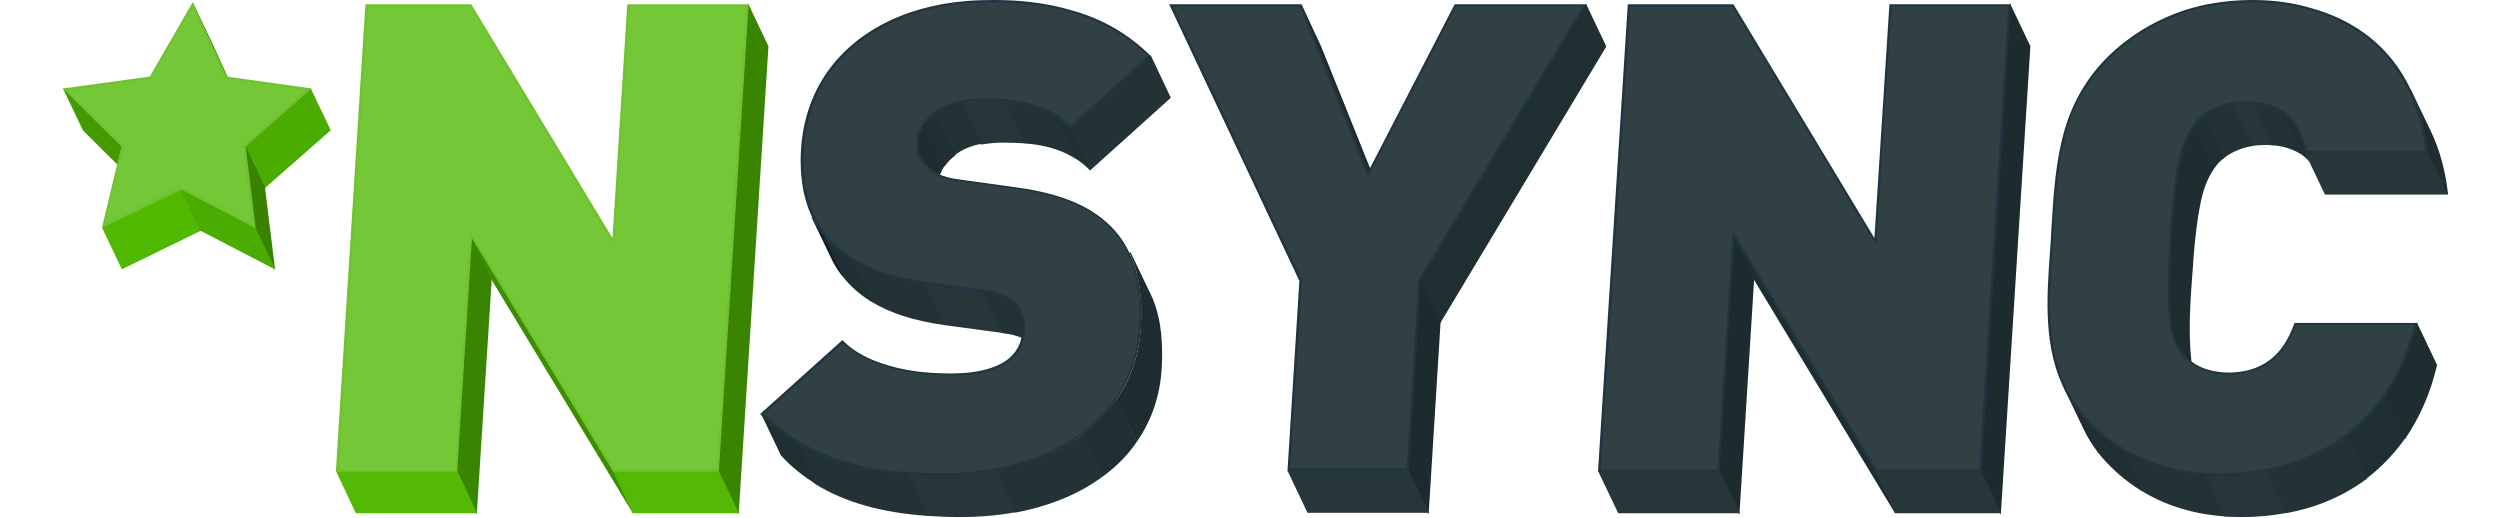
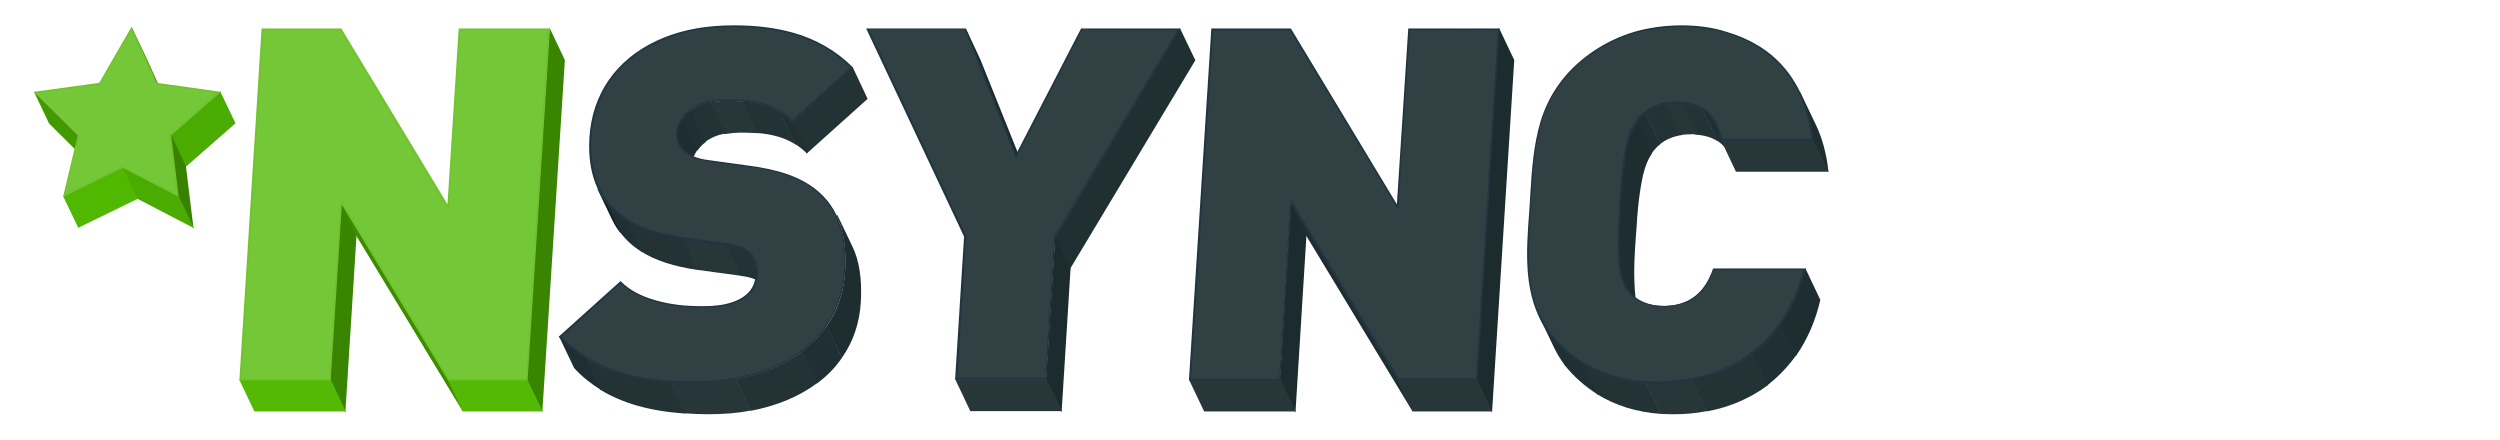
- <svg xmlns="http://www.w3.org/2000/svg" version="1.1" id="Layer_1" x="0px" y="0px" viewBox="-2.2 800.4 1048.2 216.9" enable-background="new -2.2 800.4 1048.2 216.9" xml:space="preserve">
-   <polygon fill="#398400" points="189.2,998.1 195.4,898.8 204,917.1 197.7,1016.2 " />
-   <polygon fill="#53B905" points="147,1015.6 138.6,997.8 189.5,997.8 197.9,1015.6 " />
-   <polygon fill="#3D8D00" points="203.6,917.2 195.4,899.8 195.7,899.6 255.2,997.9 263.4,1015.3 263.1,1015.5 " />
-   <polygon fill="#3D8D00" points="195.5,899.7 203.8,917.1 263.3,1015.4 255,998 " />
-   <polygon fill="#398400" points="298.8,998.1 311.4,801.7 320,819.8 307.5,1016.2 " />
-   <polygon fill="#53B905" points="263.1,1015.6 254.7,997.8 299.1,997.8 307.7,1015.6 " />
-   <polygon fill="#223235" points="446.4,854.2 480.3,823.6 488.7,841.4 454.8,871.9 " />
-   <path fill="#223235" d="M393.8,936.7c-12.9-1.8-23.2-5.1-31.3-10.2l0,0l-8.6-18l0.6,0.4c7.1,4.5,15.9,7.6,27,9.5h0.2  c1.3,0.2,2.6,0.4,4,0.6h0.1l8.5,17.7H393.8z" />
-   <path fill="#202F33" d="M362.5,926.5c-4.6-2.9-8.5-6.4-11.7-10.6l-8.2-17.2l0.3-0.2c2.9,3.8,6.6,7.1,11,10l0.3,0.2  c0.1,0.1,0.2,0.1,0.3,0.2l0,0l8.6,18L362.5,926.5z" />
-   <path fill="#151F22" d="M350.8,916c-1.7-2.2-3.3-4.7-4.4-7.1l-8.3-17.3l0.4-0.2c1.1,2.4,2.5,4.8,4.2,6.9l0.2,0.3l8.2,17.2L350.8,916  z" />
-   <polygon fill="#263639" points="393.7,936.7 385.3,919 410.2,922.3 418.7,940.1 " />
-   <path fill="#1E2D30" d="M465.8,968.1L465.8,968.1c5.7-8.1,9.2-17.7,10.1-28.1c1-11.1,0.1-20.9-2.7-29.1c-0.6-1.6-1.2-3.2-1.8-4.6  l0.4-0.2l8.3,17.3c4,8.2,5.5,18.3,4.8,31.1c-0.6,11.5-4.2,22.1-10.3,30.9l-0.2,0.3L465.8,968.1z" />
-   <path fill="#202F33" d="M452,982.2l0.1-0.1c4.7-3.6,8.7-7.5,12.1-12c0-0.1,0.1-0.1,0.2-0.2c0.2-0.2,0.3-0.4,0.5-0.7  c0.3-0.4,0.5-0.7,0.9-1.1l0.2-0.2l8.5,17.7l-0.1,0.1c-3.6,5.3-8.2,10-13.7,14.1l-0.2,0.1L452,982.2z" />
-   <path fill="#223235" d="M415.1,997.5h0.3c13.3-2.5,24.9-7.2,34.6-13.8c0.7-0.5,1.5-1,2.2-1.6l0.2-0.1l8.4,17.7l-0.1,0.1  c-10.1,7.6-22.5,12.7-37,15.5h-0.2L415.1,997.5z" />
-   <path fill="#263639" d="M399.8,1017.2c-4.2,0-8.4-0.2-13-0.5h-0.1l-8.5-17.7h0.3c4.7,0.3,9.1,0.5,13.1,0.5c7.7,0,14.6-0.5,21.3-1.6  c0.8-0.1,1.5-0.3,2.3-0.4h0.2l8.4,17.7h-0.3C416.4,1016.5,408.6,1017.2,399.8,1017.2z" />
-   <path fill="#223235" d="M386.8,1016.7c-19.3-1.3-34.8-5.7-47.1-13.3l0,0l-8.6-18l0.6,0.4c12.2,7.6,27.4,12,46.3,13.2l0.7,0.1  l8.5,17.7L386.8,1016.7z" />
-   <path fill="#1F2E32" d="M339.7,1003.3c-5.3-3.4-10.3-7.3-14.5-12l-8.3-17.4l0.3-0.2c4.3,4.5,9,8.3,13.9,11.6l0.6,0.4l8.6,18  L339.7,1003.3z" />
-   <path fill="#202F33" d="M454.7,871.7c-1.9-1.9-4.1-3.7-6.4-5.1l0,0l-8.6-18l0.6,0.4c1.7,1.1,3.5,2.3,5.1,3.9  c0.5,0.4,0.9,0.9,1.4,1.3l8.3,17.4L454.7,871.7z" />
-   <path fill="#223235" d="M448.3,866.7c-5.7-3.6-12.7-5.6-21.2-6.2H427l-8.5-17.7h0.3c8.3,0.6,15.4,2.6,21.1,6.1l0.3,0.2l8.6,18  L448.3,866.7z" />
-   <path fill="#263639" d="M400.7,843.3h0.3c2.8-0.5,6.1-0.8,9.9-0.8c2.9,0,5.9,0.2,8.1,0.3h0.1l0.1,0.1l8.4,17.6h-0.3  c-2.2-0.1-5.2-0.3-8.2-0.3c-3.8,0-6.9,0.3-9.8,0.8h-0.2L400.7,843.3z" />
-   <path fill="#223235" d="M389.7,847.9L389.7,847.9c3.2-2.3,6.9-4,11.2-4.8h0.2l0.1,0.1l8.4,17.5h-0.3c-4.4,0.8-8,2.4-11,4.6l-0.2,0.1  L389.7,847.9z" />
-   <path fill="#202F33" d="M385.4,852.4L385.4,852.4c1.2-1.7,2.6-3.3,4.4-4.5l0.2-0.1l0.2,0.2l8.3,17.4l-0.1,0.1  c-1.6,1.2-3.2,2.7-4.3,4.4l-0.2,0.3L385.4,852.4z" />
-   <path fill="#1E2D30" d="M391.8,873.8c-2.8-1.2-7.9-4.2-9.2-10c-0.8-3.7,0.3-7.9,2.8-11.6l0.2-0.3l8.5,17.7l-0.1,0.1  c-0.6,0.9-1.2,1.9-1.6,2.9c-0.1,0.3-0.3,0.6-0.4,0.9l-0.1,0.2L391.8,873.8z" />
-   <path fill="#202F33" d="M420.5,925.4l0.6,0.4c0.9,0.5,1.6,1.1,2.3,1.8c0.2,0.2,0.4,0.5,0.6,0.7l0.1,0.1l2.2,4.7  c0.1,0.4,0.2,0.7,0.2,1c0.2,1.1,0.3,2.3,0.3,3.7l-0.4,0.1L420.5,925.4z" />
-   <path fill="#223235" d="M426.1,942c-2.2-0.9-4.7-1.5-7.8-1.9h-0.1l-8.5-17.7l0.4,0.1c3.3,0.4,7.5,1.2,11.1,3.5l0,0l5.7,11.8  c0,1.6-0.1,2.9-0.4,4.3v0.2L426.1,942z" />
+ <svg xmlns="http://www.w3.org/2000/svg" version="1.1" id="Layer_1" x="0px" y="0px" viewBox="5.1 1064.7 1360.9 239.3" enable-background="new 5.1 1064.7 1360.9 239.3" xml:space="preserve">
+   <polygon fill="#398400" points="184.8,1271.6 190.8,1174.6 199.2,1192.5 193.1,1289.3 " />
+   <polygon fill="#53B905" points="143.6,1288.7 135.3,1271.3 185.1,1271.3 193.3,1288.7 " />
+   <polygon fill="#3D8D00" points="198.8,1192.6 190.8,1175.6 191.1,1175.4 249.3,1271.4 257.3,1288.4 257,1288.6 " />
+   <polygon fill="#3D8D00" points="190.9,1175.5 199,1192.5 257.2,1288.5 249.1,1271.5 " />
+   <polygon fill="#398400" points="291.9,1271.6 304.2,1079.7 312.6,1097.4 300.3,1289.3 " />
+   <polygon fill="#53B905" points="257,1288.7 248.8,1271.3 292.1,1271.3 300.5,1288.7 " />
+   <polygon fill="#223235" points="436,1131 469.2,1101.1 477.4,1118.5 444.2,1148.3 " />
+   <path fill="#223235" d="M384.7,1211.6c-12.6-1.8-22.7-5-30.6-10l0,0l-8.4-17.6l0.6,0.4c6.9,4.4,15.5,7.4,26.4,9.3h0.2  c1.3,0.2,2.5,0.4,3.9,0.6h0.1l8.3,17.3H384.7z" />
+   <path fill="#202F33" d="M354.1,1201.6c-4.5-2.8-8.3-6.3-11.4-10.4l-8-16.8l0.3-0.2c2.8,3.7,6.4,6.9,10.7,9.8l0.3,0.2  c0.1,0.1,0.2,0.1,0.3,0.2l0,0l8.4,17.6L354.1,1201.6z" />
+   <path fill="#151F22" d="M342.7,1191.4c-1.7-2.1-3.2-4.6-4.3-6.9l-8.1-16.9l0.4-0.2c1.1,2.3,2.4,4.7,4.1,6.7l0.2,0.3l8,16.8  L342.7,1191.4z" />
+   <polygon fill="#263639" points="384.6,1211.6 376.4,1194.3 400.7,1197.5 409,1214.9 " />
+   <path fill="#1E2D30" d="M455,1242.3L455,1242.3c5.6-7.9,9-17.3,9.9-27.5c1-10.8,0.1-20.4-2.6-28.4c-0.6-1.6-1.2-3.1-1.8-4.5l0.4-0.2  l8.1,16.9c3.9,8,5.4,17.9,4.7,30.4c-0.6,11.2-4.1,21.6-10.1,30.2l-0.2,0.3L455,1242.3z" />
+   <path fill="#202F33" d="M441.5,1256.1L441.5,1256.1c4.7-3.6,8.6-7.4,11.9-11.8c0-0.1,0.1-0.1,0.2-0.2c0.2-0.2,0.3-0.4,0.5-0.7  c0.3-0.4,0.5-0.7,0.9-1.1l0.2-0.2l8.3,17.3l-0.1,0.1c-3.5,5.2-8,9.8-13.4,13.8l-0.2,0.1L441.5,1256.1z" />
+   <path fill="#223235" d="M405.5,1271h0.3c13-2.4,24.3-7,33.8-13.5c0.7-0.5,1.5-1,2.1-1.6l0.2-0.1l8.2,17.3l-0.1,0.1  c-9.9,7.4-22,12.4-36.1,15.1h-0.2L405.5,1271z" />
+   <path fill="#263639" d="M390.5,1290.2c-4.1,0-8.2-0.2-12.7-0.5h-0.1l-8.3-17.3h0.3c4.6,0.3,8.9,0.5,12.8,0.5  c7.5,0,14.3-0.5,20.8-1.6c0.8-0.1,1.5-0.3,2.2-0.4h0.2l8.2,17.3h-0.3C406.7,1289.6,399.1,1290.2,390.5,1290.2z" />
+   <path fill="#223235" d="M377.8,1289.8c-18.9-1.3-34-5.6-46-13l0,0l-8.4-17.6l0.6,0.4c11.9,7.4,26.8,11.7,45.2,12.9l0.7,0.1l8.3,17.3  L377.8,1289.8z" />
+   <path fill="#1F2E32" d="M331.8,1276.7c-5.2-3.3-10.1-7.1-14.2-11.7l-8.1-17l0.3-0.2c4.2,4.4,8.8,8.1,13.6,11.3l0.6,0.4l8.4,17.6  L331.8,1276.7z" />
+   <path fill="#202F33" d="M444.2,1148.1c-1.9-1.9-4-3.6-6.3-5l0,0l-8.4-17.6l0.6,0.4c1.7,1.1,3.4,2.2,5,3.8c0.5,0.4,0.9,0.9,1.4,1.3  l8.1,17L444.2,1148.1z" />
+   <path fill="#223235" d="M437.9,1143.2c-5.6-3.5-12.4-5.5-20.7-6.1h-0.1l-8.3-17.3h0.3c8.1,0.6,15,2.5,20.6,6l0.3,0.2l8.4,17.6  L437.9,1143.2z" />
+   <path fill="#263639" d="M391.4,1120.4h0.3c2.7-0.5,6-0.8,9.7-0.8c2.8,0,5.8,0.2,7.9,0.3h0.1l0.1,0.1l8.2,17.2h-0.3  c-2.1-0.1-5.1-0.3-8-0.3c-3.7,0-6.7,0.3-9.6,0.8h-0.2L391.4,1120.4z" />
+   <path fill="#223235" d="M380.7,1124.9L380.7,1124.9c3.1-2.2,6.7-3.9,10.9-4.7h0.2l0.1,0.1l8.2,17.1h-0.3c-4.3,0.8-7.8,2.3-10.7,4.5  l-0.2,0.1L380.7,1124.9z" />
+   <path fill="#202F33" d="M376.5,1129.3L376.5,1129.3c1.2-1.7,2.5-3.2,4.3-4.4l0.2-0.1l0.2,0.2l8.1,17l-0.1,0.1  c-1.6,1.2-3.1,2.6-4.2,4.3l-0.2,0.3L376.5,1129.3z" />
+   <path fill="#1E2D30" d="M382.7,1150.2c-2.7-1.2-7.7-4.1-9-9.8c-0.8-3.6,0.3-7.7,2.7-11.3l0.2-0.3l8.3,17.3l-0.1,0.1  c-0.6,0.9-1.2,1.9-1.6,2.8c-0.1,0.3-0.3,0.6-0.4,0.9L382.7,1150.2L382.7,1150.2z" />
+   <path fill="#202F33" d="M410.7,1200.6l0.6,0.4c0.9,0.5,1.6,1.1,2.2,1.8c0.2,0.2,0.4,0.5,0.6,0.7l0.1,0.1l2.1,4.6  c0.1,0.4,0.2,0.7,0.2,1c0.2,1.1,0.3,2.2,0.3,3.6l-0.4,0.1L410.7,1200.6z" />
+   <path fill="#223235" d="M416.2,1216.8c-2.1-0.9-4.6-1.5-7.6-1.9h-0.1l-8.3-17.3l0.4,0.1c3.2,0.4,7.3,1.2,10.8,3.4l0,0l5.6,11.5  c0,1.6-0.1,2.8-0.4,4.2v0.2L416.2,1216.8z" />
  <g>
-     <path fill="#314043" d="M392,999.3c-2.4,0-5.1-0.1-7.8-0.2h-0.8c-9.5-0.4-17.4-1.3-24.4-2.9c-16.5-3.6-30.8-11.3-41.4-22.3   l33.7-30.3c4.5,4.5,10.8,7.8,19.1,10.3c6.7,1.9,14.2,3.1,22.2,3.3c0.7,0,1.3,0,1.9,0s1.3,0,1.9,0c7,0,12.4-0.7,17.2-2.3   c5.3-1.7,9.3-4.7,11.4-8.5c2.8-5.1,3.2-13.7-1.4-18.8c-3.5-3.6-9-4.7-13.4-5.3l-24.4-3.4c-14.1-1.9-24.9-5.7-33.1-11.5   c-6.4-4.6-11.4-10.6-14.4-17.4c-2.7-6.4-4.2-13.9-4.2-22.4c0-12.2,3.1-23.7,8.7-33.3c11.4-18.9,33.5-30.9,60.7-33.1   c3.4-0.3,7-0.4,11.2-0.4c11.7,0,22.7,1.4,32.4,4.3c12.4,3.5,23.8,10,32.8,18.8l-33.3,29.8l-0.2-0.2c-10.2-10-24.1-11.3-35-11.3   c-1.4,0-2.8,0-4.4,0.1c-5.6,0.2-13.4,1.5-18.9,6.8c-4.3,4.1-7.5,11.2-4.6,17.3c2.9,6.5,10.6,8.7,16.5,9.5l24.4,3.4   c0.6,0.1,3.4,0.5,4.1,0.6c16.2,2.7,27.5,7.8,35.4,16c12.3,12.5,13.2,31.1,11.8,44.6c-1.6,16-9.6,30.3-22.4,40.4   c-11.7,9.2-27.2,15.3-44.9,17.4C403.5,999,398.1,999.3,392,999.3z" />
-     <path fill="#203542" d="M414.7,801.4c11.7,0,22.6,1.4,32.3,4.2c12.2,3.4,23.3,9.8,32.1,18.3L446.6,853   c-10.4-10-24.2-11.3-35.2-11.3c-1.4,0-2.8,0-4.4,0.1c-5.7,0.2-13.6,1.6-19.3,6.9c-4.4,4.2-7.7,11.5-4.7,17.9   c3.1,6.7,10.9,9.1,16.9,9.8l24.4,3.4c0.6,0.1,1.3,0.2,2,0.3c0.7,0.1,1.3,0.2,2,0.3c16.1,2.7,27.3,7.7,35.1,15.9   c6.7,6.8,14.2,20,11.7,44.1c-1.6,15.9-9.5,30.1-22.2,40.1c-11.6,9.2-27.1,15.2-44.6,17.3c-4.9,0.7-10.3,1-16.4,1   c-2.4,0-5.1-0.1-7.8-0.2h-0.8c-9.5-0.4-17.4-1.3-24.3-2.9c-16.2-3.6-30.3-11.1-40.8-21.8l33-29.6c4.6,4.4,10.8,7.7,19,10.1   c6.7,1.9,14.2,3.1,22.4,3.3c0.6,0,1.2,0,1.9,0c0.6,0,1.3,0.1,1.9,0.1c7,0,12.6-0.7,17.3-2.3c5.5-1.8,9.6-4.8,11.7-8.7   c3.1-5.4,3.3-14.1-1.4-19.4c-3.6-3.7-9.2-4.9-13.6-5.5l-24.4-3.4c-14-1.9-24.8-5.6-32.9-11.4c-6.4-4.5-11.3-10.5-14.2-17.2   c-2.7-6.3-4.2-13.8-4.2-22.2c0-12.1,2.9-23.6,8.6-33.1c11.3-18.8,33.3-30.7,60.3-32.9C406.9,801.6,410.5,801.4,414.7,801.4    M414.7,800.4c-3.8,0-7.5,0.1-11.3,0.4c-27.4,2.1-49.6,14.2-61.1,33.4c-5.8,9.7-8.8,21.2-8.8,33.6c0,8.5,1.4,16.1,4.3,22.6   c3.1,7,8.1,13,14.5,17.6c8.3,5.9,19.2,9.7,33.4,11.6l24.4,3.4c4.4,0.6,9.8,1.7,13,5.2c4.4,4.9,4.2,13.1,1.3,18.2   c-2,3.7-5.9,6.6-11.2,8.3c-4.8,1.6-10.2,2.3-17,2.3c-1.3,0-2.5-0.1-3.9-0.1c-8.1-0.2-15.5-1.3-22.1-3.3   c-8.3-2.4-14.5-5.8-19.1-10.5L351,943l-34.5,31l0.1,0.1c10.8,11.3,25.2,19,41.9,22.7c7.3,1.6,15.3,2.5,24.5,2.9   c3.2,0.1,6,0.2,8.7,0.2c6,0,11.4-0.3,16.5-1c17.7-2.2,33.4-8.3,45.1-17.5c12.9-10.2,21-24.6,22.6-40.7c1.4-13.5,0.4-32.4-12-45   c-8.1-8.3-19.4-13.3-35.7-16.1c-1.3-0.2-2.7-0.4-4.1-0.6l-24.4-3.4c-4.8-0.6-13-2.5-16.1-9.3c-2.8-6,0.4-12.8,4.5-16.7   c5.5-5.2,13.1-6.5,18.6-6.7c1.5-0.1,2.9-0.1,4.4-0.1c10.9,0,24.5,1.2,34.7,11.2l0.5,0.5l34.1-30.5l-0.1-0.1   c-9.1-9.1-20.4-15.7-33.3-19.2C437.4,801.8,426.3,800.4,414.7,800.4L414.7,800.4z" />
+     <path fill="#314043" d="M382.9,1272.8c-2.3,0-5-0.1-7.6-0.2h-0.8c-9.3-0.4-17-1.3-23.8-2.8c-16.1-3.5-30.1-11-40.4-21.8l32.9-29.6   c4.4,4.4,10.6,7.6,18.7,10.1c6.5,1.9,13.9,3,21.7,3.2c0.7,0,1.3,0,1.9,0s1.3,0,1.9,0c6.8,0,12.1-0.7,16.8-2.2   c5.2-1.7,9.1-4.6,11.1-8.3c2.7-5,3.1-13.4-1.4-18.4c-3.4-3.5-8.8-4.6-13.1-5.2l-23.8-3.3c-13.8-1.9-24.3-5.6-32.3-11.2   c-6.3-4.5-11.1-10.4-14.1-17c-2.6-6.3-4.1-13.6-4.1-21.9c0-11.9,3-23.2,8.5-32.5c11.1-18.5,32.7-30.2,59.3-32.3   c3.3-0.3,6.8-0.4,10.9-0.4c11.4,0,22.2,1.4,31.7,4.2c12.1,3.4,23.3,9.8,32,18.4l-32.5,29.1l-0.2-0.2c-10-9.8-23.5-11-34.2-11   c-1.4,0-2.7,0-4.3,0.1c-5.5,0.2-13.1,1.5-18.5,6.6c-4.2,4-7.3,10.9-4.5,16.9c2.8,6.3,10.4,8.5,16.1,9.3l23.8,3.3   c0.6,0.1,3.3,0.5,4,0.6c15.8,2.6,26.9,7.6,34.6,15.6c12,12.2,12.9,30.4,11.5,43.6c-1.6,15.6-9.4,29.6-21.9,39.5   c-11.4,9-26.6,14.9-43.9,17C394.1,1272.5,388.9,1272.8,382.9,1272.8z" />
+     <path fill="#203542" d="M405.1,1079.4c11.4,0,22.1,1.4,31.6,4.1c11.9,3.3,22.8,9.6,31.4,17.9l-31.7,28.4c-10.2-9.8-23.6-11-34.4-11   c-1.4,0-2.7,0-4.3,0.1c-5.6,0.2-13.3,1.6-18.9,6.7c-4.3,4.1-7.5,11.2-4.6,17.5c3,6.5,10.6,8.9,16.5,9.6l23.8,3.3   c0.6,0.1,1.3,0.2,2,0.3c0.7,0.1,1.3,0.2,2,0.3c15.7,2.6,26.7,7.5,34.3,15.5c6.5,6.6,13.9,19.5,11.4,43.1   c-1.6,15.5-9.3,29.4-21.7,39.2c-11.3,9-26.5,14.8-43.6,16.9c-4.8,0.7-10.1,1-16,1c-2.3,0-5-0.1-7.6-0.2h-0.8   c-9.3-0.4-17-1.3-23.7-2.8c-15.8-3.5-29.6-10.8-39.9-21.3L343,1219c4.5,4.3,10.6,7.5,18.6,9.9c6.5,1.9,13.9,3,21.9,3.2   c0.6,0,1.2,0,1.9,0c0.6,0,1.3,0.1,1.9,0.1c6.8,0,12.3-0.7,16.9-2.2c5.4-1.8,9.4-4.7,11.4-8.5c3-5.3,3.2-13.8-1.4-19   c-3.5-3.6-9-4.8-13.3-5.4l-23.8-3.3c-13.7-1.9-24.2-5.5-32.1-11.1c-6.3-4.4-11-10.3-13.9-16.8c-2.6-6.2-4.1-13.5-4.1-21.7   c0-11.8,2.8-23.1,8.4-32.3c11-18.4,32.5-30,58.9-32.1C397.5,1079.6,401,1079.4,405.1,1079.4 M405.1,1078.5c-3.7,0-7.3,0.1-11,0.4   c-26.8,2.1-48.5,13.9-59.7,32.6c-5.7,9.5-8.6,20.7-8.6,32.8c0,8.3,1.4,15.7,4.2,22.1c3,6.8,7.9,12.7,14.2,17.2   c8.1,5.8,18.8,9.5,32.6,11.3l23.8,3.3c4.3,0.6,9.6,1.7,12.7,5.1c4.3,4.8,4.1,12.8,1.3,17.8c-2,3.6-5.8,6.4-10.9,8.1   c-4.7,1.6-10,2.2-16.6,2.2c-1.3,0-2.4-0.1-3.8-0.1c-7.9-0.2-15.1-1.3-21.6-3.2c-8.1-2.3-14.2-5.7-18.7-10.3l-0.1-0.1l-33.7,30.3   l0.1,0.1c10.6,11,24.6,18.6,40.9,22.2c7.1,1.6,14.9,2.4,23.9,2.8c3.1,0.1,5.9,0.2,8.5,0.2c5.9,0,11.1-0.3,16.1-1   c17.3-2.1,32.6-8.1,44.1-17.1c12.6-10,20.5-24,22.1-39.8c1.4-13.2,0.4-31.7-11.7-44c-7.9-8.1-19-13-34.9-15.7   c-1.3-0.2-2.6-0.4-4-0.6l-23.8-3.3c-4.7-0.6-12.7-2.4-15.7-9.1c-2.7-5.9,0.4-12.5,4.4-16.3c5.4-5.1,12.8-6.3,18.2-6.5   c1.5-0.1,2.8-0.1,4.3-0.1c10.6,0,23.9,1.2,33.9,10.9l0.5,0.5l33.3-29.8l-0.1-0.1c-8.9-8.9-19.9-15.3-32.5-18.8   C427.3,1079.8,416.4,1078.5,405.1,1078.5L405.1,1078.5z" />
  </g>
-   <polygon fill="#1F2F32" points="593.1,918.3 662.8,802 671.3,819.9 601.6,936 " />
-   <polygon fill="#1C2B2E" points="543.2,802.5 543.6,802.4 551.7,819.8 572.4,871.3 571.3,873.2 " />
-   <polygon fill="#1C2B2E" points="588.1,997.8 593.2,917.5 601.8,935.6 596.8,1016 " />
-   <polygon fill="#263639" points="546,1015.4 537.6,997.7 588.4,997.7 597,1015.4 " />
-   <polygon fill="#1C2B2E" points="718.4,998.1 724.6,898.8 733.3,917.1 727.1,1016.2 " />
-   <polygon fill="#263639" points="676.3,1015.6 667.8,997.8 718.7,997.8 727.2,1015.6 " />
-   <polygon fill="#1E2D30" points="732.9,917.2 724.6,899.8 725,899.6 784.3,997.9 792.7,1015.3 792.3,1015.5 " />
-   <polygon fill="#1C2B2E" points="828.2,998.1 840.5,801.7 849.1,819.8 836.7,1016.2 " />
-   <polygon fill="#263639" points="792.4,1015.6 783.8,997.8 828.5,997.8 836.8,1015.6 " />
-   <path fill="#1E2D30" d="M959,852l0.3-0.2c0.5,0.6,0.9,1.2,1.2,1.8c0,0,0.1,0.1,0.1,0.2c1.3,2.2,2.4,4.8,3.3,7.7l-0.4,0.1L959,852z" />
-   <path fill="#202F33" d="M965.7,867.7c-1.1-1.1-2.4-2.2-3.7-3.1l0,0l-9-18.6l1.2,0.8c2,1.3,3.9,2.9,5.2,4.8l4.6,9.7  c0.3,1,0.5,2.1,0.7,3.1l1.5,3.1l-0.3,0.8L965.7,867.7z" />
-   <path fill="#223235" d="M962.1,864.8c-3.3-2-7.2-3.2-11.9-3.5h-0.1l-8.5-17.7h0.3c4.8,0.3,8.8,1.4,11.8,3.5l0.2,0.2l8.7,17.8  L962.1,864.8z" />
-   <path fill="#263639" d="M933,844.1h0.3c2-0.4,4.2-0.6,6.3-0.6c0.8,0,1.6,0,2.4,0.1h0.1l0.2,0.1l8.4,17.6h-0.3  c-0.8-0.1-1.7-0.1-2.5-0.1c-2.1,0-4.3,0.1-6.2,0.5h-0.2L933,844.1z" />
-   <path fill="#223235" d="M921.9,849L921.9,849c3.3-2.4,7.1-4.2,11.3-5h0.2l0.2,0.1l8.5,17.5l-0.4,0.1c-4.3,0.8-8.1,2.4-11.2,4.8  l-0.2,0.1L921.9,849z" />
-   <path fill="#202F33" d="M917,854.1L917,854.1c0.6-0.8,1.1-1.6,1.9-2.4c0.8-0.9,1.8-1.8,2.9-2.6l0.2-0.1l0.2,0.1l8.3,17.4l-0.1,0.1  c-1.1,0.8-2.1,1.7-2.9,2.7c-0.7,0.9-1.3,1.6-1.8,2.3l-0.2,0.3L917,854.1z" />
-   <path fill="#1E2D30" d="M1015.4,864.6c-0.9-8.2-2.8-15.8-5.6-22.7c-0.6-1.5-1.1-2.6-1.6-3.8l0,0l0.4-0.2l-0.2,0.1l0.2-0.1l8.3,17.3  c3.8,7.8,6.2,16.7,7.3,26.5l-0.4,0.1L1015.4,864.6z" />
-   <polygon fill="#263639" points="972.6,882 964.2,864.3 1015.8,864.3 1024.3,882 " />
-   <path fill="#1E2D30" d="M916.1,952c-3.6-2.7-6.2-7-7.4-12c-1.6-6.4-1.6-13-1.5-20.4c0.1-7.1,0.4-14.6,1.1-24  c0.5-6.7,1.1-14.4,2.4-22.3c1-6.5,2.3-13.1,6.1-18.7c0.1-0.2,0.3-0.4,0.4-0.6l0.2-0.3l8.5,17.7l-0.2,0.4c-3.8,5.6-5.1,12.4-6.2,18.9  c-1.2,7.7-1.9,15.6-2.3,22.2l-0.2,2.4c-0.9,12.1-1.7,24.4-0.4,36.5l0.1,0.5L916.1,952z" />
-   <path fill="#1E2D30" d="M997.5,966.7L997.5,966.7c5.4-7.8,9.6-16.7,12.4-26.5c0.4-1.5,0.8-2.8,1.1-4.2l0.1-0.5l8.5,17.9v0.1  c-2.7,11.7-7.3,22-13.3,30.8l-0.2,0.3L997.5,966.7z" />
-   <path fill="#202F33" d="M981.5,983.5L981.5,983.5c6.2-4.8,11.6-10.4,16.1-16.7l0.3-0.5l8.5,17.7l-0.1,0.1  c-4.6,6.5-10,12.2-16.2,16.9l-0.2,0.1L981.5,983.5z" />
-   <path fill="#223235" d="M947.8,997.8h0.3c12.4-2.3,23.8-7.2,33.2-14.1l0.6-0.4l8.4,17.7l-0.1,0.1c-9.5,7.1-21.1,12.2-33.7,14.4h-0.2  L947.8,997.8z" />
-   <path fill="#263639" d="M937.8,1017.2c-2.4,0-4.9-0.1-7.2-0.2h-0.1l-8.4-17.7h0.3c2.3,0.2,4.8,0.2,7.1,0.2c6.2,0,12.3-0.5,18.1-1.6  l0.4-0.1h0.2l8.4,17.7h-0.3C950.4,1016.6,944.1,1017.2,937.8,1017.2z" />
-   <path fill="#223235" d="M930.6,1016.9c-13.2-0.9-25.2-4.6-35.4-11l0,0l-8.6-17.9l0.6,0.4c9.8,6.1,21.2,9.8,34,10.8l0,0h0.3  c0.3,0,0.6,0,0.8,0.1h0.1l8.4,17.7L930.6,1016.9z" />
-   <path fill="#202F33" d="M895.3,1006c-7.2-4.5-13.3-10.1-17.9-15.9l-8.3-17.3l0.3-0.2c4.4,5.7,10.2,10.9,17,15.3  c0.1,0.1,0.2,0.2,0.4,0.2c0.1,0.1,0.3,0.2,0.4,0.3l0,0l8.6,17.9L895.3,1006z" />
-   <path fill="#1E2D30" d="M877.4,990.1c-2.3-3.1-4.4-6.4-6-9.8l-8.3-17.3l0.4-0.2c1.6,3.4,3.6,6.6,5.9,9.7l0.1,0.2l8.2,17.3  L877.4,990.1z" />
-   <polygon fill="#4AAB00" points="100.3,861.7 128,837.3 136.5,855 108.7,879.4 " />
-   <polygon fill="#50B800" points="40.5,895.7 73.7,879.3 82.3,897 48.9,913.3 " />
-   <polygon fill="#388200" points="104.5,895.9 100.3,861.8 100.7,861.6 108.9,878.9 113.1,913.1 112.7,913.2 " />
-   <polygon fill="#388200" points="92.5,832.8 78.4,801.9 78.8,801.7 87.1,819.1 93.4,833 " />
-   <polygon fill="#439A00" points="32.6,855.1 24.3,837.7 24.7,837.5 49.1,861.7 47.2,869.6 " />
-   <polygon fill="#4AAB00" points="81.8,897.1 73.2,879.2 104.8,895.6 113.4,913.5 " />
+   <polygon fill="#1F2F32" points="579.4,1193.6 647.4,1080 655.8,1097.5 587.7,1210.9 " />
+   <polygon fill="#1C2B2E" points="530.6,1080.5 531,1080.4 538.9,1097.4 559.1,1147.7 558.1,1149.6 " />
+   <polygon fill="#1C2B2E" points="574.5,1271.3 579.5,1192.9 587.9,1210.5 583,1289.1 " />
+   <polygon fill="#263639" points="533.3,1288.5 525.1,1271.2 574.8,1271.2 583.2,1288.5 " />
+   <polygon fill="#1C2B2E" points="701.8,1271.6 707.8,1174.6 716.3,1192.5 710.3,1289.3 " />
+   <polygon fill="#263639" points="660.6,1288.7 652.3,1271.3 702.1,1271.3 710.4,1288.7 " />
+   <polygon fill="#1E2D30" points="715.9,1192.6 707.8,1175.6 708.2,1175.4 766.1,1271.4 774.3,1288.4 774,1288.6 " />
+   <polygon fill="#1C2B2E" points="809,1271.6 821,1079.7 829.4,1097.4 817.3,1289.3 " />
+   <polygon fill="#263639" points="774.1,1288.7 765.7,1271.3 809.3,1271.3 817.4,1288.7 " />
+   <path fill="#1E2D30" d="M936.8,1128.9l0.3-0.2c0.5,0.6,0.9,1.2,1.2,1.8c0,0,0.1,0.1,0.1,0.2c1.3,2.1,2.3,4.7,3.2,7.5l-0.4,0.1  L936.8,1128.9z" />
+   <path fill="#202F33" d="M943.4,1144.2c-1.1-1.1-2.3-2.1-3.6-3l0,0l-8.8-18.2l1.2,0.8c2,1.3,3.8,2.8,5.1,4.7l4.5,9.5  c0.3,1,0.5,2.1,0.7,3l1.5,3l-0.3,0.8L943.4,1144.2z" />
+   <path fill="#223235" d="M939.8,1141.4c-3.2-2-7-3.1-11.6-3.4h-0.1l-8.3-17.3h0.3c4.7,0.3,8.6,1.4,11.5,3.4l0.2,0.2l8.5,17.4  L939.8,1141.4z" />
+   <path fill="#263639" d="M911.4,1121.1h0.3c2-0.4,4.1-0.6,6.2-0.6c0.8,0,1.6,0,2.3,0.1h0.1l0.2,0.1l8.2,17.2h-0.3  c-0.8-0.1-1.7-0.1-2.4-0.1c-2.1,0-4.2,0.1-6.1,0.5h-0.2L911.4,1121.1z" />
+   <path fill="#223235" d="M900.6,1125.9L900.6,1125.9c3.2-2.3,6.9-4.1,11-4.9h0.2l0.2,0.1l8.3,17.1l-0.4,0.1  c-4.2,0.8-7.9,2.3-10.9,4.7l-0.2,0.1L900.6,1125.9z" />
+   <path fill="#202F33" d="M895.8,1130.9L895.8,1130.9c0.6-0.8,1.1-1.6,1.9-2.3c0.8-0.9,1.8-1.8,2.8-2.5l0.2-0.1l0.2,0.1l8.1,17  l-0.1,0.1c-1.1,0.8-2.1,1.7-2.8,2.6c-0.7,0.9-1.3,1.6-1.8,2.2l-0.2,0.3L895.8,1130.9z" />
+   <path fill="#1E2D30" d="M991.9,1141.2c-0.9-8-2.7-15.4-5.5-22.2c-0.6-1.5-1.1-2.5-1.6-3.7l0,0l0.4-0.2l-0.2,0.1l0.2-0.1l8.1,16.9  c3.7,7.6,6.1,16.3,7.1,25.9l-0.4,0.1L991.9,1141.2z" />
+   <polygon fill="#263639" points="950.1,1158.2 941.9,1140.9 992.3,1140.9 1000.6,1158.2 " />
+   <path fill="#1E2D30" d="M894.9,1226.6c-3.5-2.6-6.1-6.8-7.2-11.7c-1.6-6.3-1.6-12.7-1.5-19.9c0.1-6.9,0.4-14.3,1.1-23.4  c0.5-6.5,1.1-14.1,2.3-21.8c1-6.3,2.2-12.8,6-18.3c0.1-0.2,0.3-0.4,0.4-0.6l0.2-0.3l8.3,17.3l-0.2,0.4c-3.7,5.5-5,12.1-6.1,18.5  c-1.2,7.5-1.9,15.2-2.2,21.7l-0.2,2.3c-0.9,11.8-1.7,23.8-0.4,35.7l0.1,0.5L894.9,1226.6z" />
+   <path fill="#1E2D30" d="M974.4,1240.9L974.4,1240.9c5.3-7.6,9.4-16.3,12.1-25.9c0.4-1.5,0.8-2.7,1.1-4.1l0.1-0.5l8.3,17.5v0.1  c-2.6,11.4-7.1,21.5-13,30.1l-0.2,0.3L974.4,1240.9z" />
+   <path fill="#202F33" d="M958.8,1257.3L958.8,1257.3c6.1-4.7,11.3-10.2,15.7-16.3l0.3-0.5l8.3,17.3l-0.1,0.1  c-4.5,6.3-9.8,11.9-15.8,16.5l-0.2,0.1L958.8,1257.3z" />
+   <path fill="#223235" d="M925.9,1271.3h0.3c12.1-2.2,23.3-7,32.4-13.8l0.6-0.4l8.2,17.3l-0.1,0.1c-9.3,6.9-20.6,11.9-32.9,14.1h-0.2  L925.9,1271.3z" />
+   <path fill="#263639" d="M916.1,1290.2c-2.3,0-4.8-0.1-7-0.2H909l-8.2-17.3h0.3c2.2,0.2,4.7,0.2,6.9,0.2c6.1,0,12-0.5,17.7-1.6  l0.4-0.1h0.2l8.2,17.3h-0.3C928.4,1289.7,922.3,1290.2,916.1,1290.2z" />
+   <path fill="#223235" d="M909.1,1290c-12.9-0.9-24.6-4.5-34.6-10.7l0,0l-8.4-17.5l0.6,0.4c9.6,6,20.7,9.6,33.2,10.6l0,0h0.3  c0.3,0,0.6,0,0.8,0.1h0.1l8.2,17.3L909.1,1290z" />
+   <path fill="#202F33" d="M874.6,1279.3c-7-4.4-13-9.9-17.5-15.5l-8.1-16.9l0.3-0.2c4.3,5.6,10,10.6,16.6,14.9  c0.1,0.1,0.2,0.2,0.4,0.2c0.1,0.1,0.3,0.2,0.4,0.3l0,0l8.4,17.5L874.6,1279.3z" />
+   <path fill="#1E2D30" d="M857.1,1263.8c-2.2-3-4.3-6.3-5.9-9.6l-8.1-16.9l0.4-0.2c1.6,3.3,3.5,6.4,5.8,9.5l0.1,0.2l8,16.9  L857.1,1263.8z" />
+   <polygon fill="#4AAB00" points="97.9,1138.3 125,1114.5 133.3,1131.8 106.1,1155.6 " />
+   <polygon fill="#50B800" points="39.5,1171.6 71.9,1155.5 80.3,1172.8 47.7,1188.7 " />
+   <polygon fill="#388200" points="102,1171.7 97.9,1138.4 98.3,1138.2 106.3,1155.1 110.4,1188.6 110,1188.6 " />
+   <polygon fill="#388200" points="90.3,1110.1 76.5,1079.9 76.9,1079.7 85,1096.7 91.2,1110.3 " />
+   <polygon fill="#439A00" points="31.8,1131.9 23.7,1114.9 24.1,1114.7 47.9,1138.3 46.1,1146.1 " />
+   <polygon fill="#4AAB00" points="79.9,1172.9 71.5,1155.4 102.3,1171.5 110.7,1188.9 " />
  <g>
-     <polygon fill="#74C736" points="255.2,997.7 195.3,898.7 189.1,997.7 139.2,997.7 151.6,802.7 195.2,802.7 255,901.9 261.3,802.7    311.1,802.7 298.8,997.7  " />
-     <path fill="#71C22F" d="M310.5,803.2l-12.2,194h-42.8l-58.9-97.3l-1.7-2.7l-0.2,3.3l-6.1,96.9h-48.8l12.2-194h42.8l58.9,97.4   l1.7,2.7l0.2-3.3l6.1-97L310.5,803.2 M311.7,802.2h-50.9l-6.2,98l-59.2-98H151l-12.4,196h50.9l6.2-97.9l59.2,97.9h44.3L311.7,802.2   L311.7,802.2z" />
+     <polygon fill="#74C736" points="249.3,1271.2 190.7,1174.5 184.7,1271.2 135.9,1271.2 148,1080.7 190.6,1080.7 249.1,1177.6    255.2,1080.7 303.9,1080.7 291.9,1271.2  " />
+     <path fill="#71C22F" d="M303.3,1081.2l-11.9,189.5h-41.8l-57.5-95.1l-1.7-2.6l-0.2,3.2l-6,94.7h-47.7l11.9-189.5h41.8l57.5,95.2   l1.7,2.6l0.2-3.2l6-94.8L303.3,1081.2 M304.5,1080.2h-49.7l-6.1,95.7l-57.8-95.7h-43.4l-12.1,191.5h49.7l6.1-95.6l57.8,95.6h43.3   L304.5,1080.2L304.5,1080.2z" />
  </g>
  <g>
-     <polygon fill="#74C736" points="73.6,879.3 41.2,895.1 49.3,861.6 25.2,837.8 60.9,833 78.6,802.4 92.5,833 127.2,837.8    100.2,861.6 104.3,895.2  " />
+     <polygon fill="#74C736" points="71.8,1155.5 40.2,1171 48.1,1138.2 24.6,1115 59.4,1110.3 76.7,1080.4 90.3,1110.3 124.2,1115    97.8,1138.2 101.8,1171.1  " />
    <g>
-       <path fill="#71C22F" d="M78.5,803.5l13.3,29.4l0.2,0.5l0.5,0.1l33.4,4.7l-26,22.9l-0.4,0.3l0.1,0.5l4,32.3L74,878.9l-0.4-0.2    l-0.5,0.2l-31.3,15.3l7.8-32.1l0.1-0.5l-0.4-0.4l-23.2-22.9l34.4-4.7l0.5-0.1l0.2-0.4L78.5,803.5 M78.6,801.3l-18,31.2l-36.5,5    l24.6,24.3l-8.2,34.3l33.3-16.2l31.2,16.2l-4.2-34.3l27.7-24.3l-35.6-5L78.6,801.3L78.6,801.3z" />
+       <path fill="#71C22F" d="M76.6,1081.5l13,28.7l0.2,0.5l0.5,0.1l32.6,4.6l-25.4,22.4l-0.4,0.3l0.1,0.5l3.9,31.6l-28.9-14.9l-0.4-0.2    l-0.5,0.2l-30.6,14.9l7.6-31.4l0.1-0.5l-0.4-0.4l-22.7-22.4l33.6-4.6l0.5-0.1l0.2-0.4L76.6,1081.5 M76.7,1079.3l-17.6,30.5    l-35.7,4.9l24,23.7l-8,33.5l32.5-15.8l30.5,15.8l-4.1-33.5l27.1-23.7l-34.8-4.9L76.7,1079.3L76.7,1079.3z" />
    </g>
  </g>
  <g>
-     <polygon fill="#314043" points="538.2,997.5 543.2,918.2 488.9,802.7 543.1,802.7 571.3,873.5 608,802.7 662.2,802.7 593,918.2    588,997.5  " />
-     <path fill="#203542" d="M661.3,803.2l-68.7,114.5l-0.1,0.2v0.2l-4.9,78.7h-48.8l4.9-78.7v-0.3l-0.1-0.2l-53.9-114.5h53.1l27.7,69.5   l0.8,2l1-1.9l36-69.6h53 M663.1,802.2h-55.4l-36.2,70.1l-28-70.1H488l54.6,116l-5,79.8h50.9l5-79.7L663.1,802.2L663.1,802.2z" />
+     <polygon fill="#314043" points="525.7,1271 530.6,1193.5 477.6,1080.7 530.5,1080.7 558.1,1149.9 593.9,1080.7 646.9,1080.7    579.3,1193.5 574.4,1271  " />
+     <path fill="#203542" d="M646,1081.2L578.9,1193l-0.1,0.2v0.2l-4.8,76.9h-47.7l4.8-76.9v-0.3l-0.1-0.2l-52.7-111.9h51.9l27.1,67.9   l0.8,2l1-1.9l35.2-68L646,1081.2 M647.7,1080.2h-54.1l-35.4,68.5l-27.4-68.5h-54.2l53.3,113.3l-4.9,78h49.7l4.9-77.9L647.7,1080.2   L647.7,1080.2z" />
  </g>
  <g>
-     <polygon fill="#314043" points="784.3,997.7 724.6,898.7 718.2,997.7 668.4,997.7 680.8,802.7 724.4,802.7 784.1,901.9    790.5,802.7 840.4,802.7 828.1,997.7  " />
-     <path fill="#203542" d="M839.8,803.2l-12.2,194h-42.9l-58.8-97.3l-1.6-2.7l-0.2,3.3l-6.2,96.9H669l12.3-194.1h42.8l58.8,97.4   l1.6,2.7l0.2-3.3l6.2-97h48.8 M840.9,802.2H790l-6.3,98l-59.1-98h-44.3l-12.5,196h50.9l6.3-97.9l59.1,97.9h44.5L840.9,802.2   L840.9,802.2z" />
+     <polygon fill="#314043" points="766.1,1271.2 707.8,1174.5 701.6,1271.2 652.9,1271.2 665,1080.7 707.6,1080.7 765.9,1177.6    772.2,1080.7 820.9,1080.7 808.9,1271.2  " />
+     <path fill="#203542" d="M820.4,1081.2l-11.9,189.5h-41.9l-57.4-95.1l-1.6-2.6l-0.2,3.2l-6.1,94.7h-47.8l12-189.6h41.8l57.4,95.2   l1.6,2.6l0.2-3.2l6.1-94.8L820.4,1081.2 M821.4,1080.2h-49.7l-6.2,95.7l-57.7-95.7h-43.3l-12.2,191.5h49.7l6.2-95.6l57.7,95.6h43.5   L821.4,1080.2L821.4,1080.2z" />
  </g>
  <g>
-     <path fill="#314043" d="M929.1,999.4c-10.8,0-20.8-1.7-29.7-5.1c-15.3-5.8-27.9-16.5-34.7-29.3c-9.8-18.3-8.2-39.7-6.7-60.3   c0.2-2.6,0.4-5.5,0.5-8.1l0.1-1.6c0.8-12.7,1.6-27.1,5.6-40.6c4.2-13.8,11.9-25.5,23.1-34.6c11-9,24-15,37.7-17.4   c5.6-1,11.4-1.5,17.1-1.5c9,0,17.4,1.1,25.2,3.5c12.6,3.7,23.5,10.3,31.3,19.3c9.1,10.4,14.7,24.3,16.7,40.5h-50.6   c-1.3-6-3.5-10.6-6.6-14c-3.1-3.4-7.5-5.6-12.9-6.4c-1.6-0.3-3.5-0.4-5.6-0.4c-8.5,0-16.1,3.1-20.8,8.2c-3.7,4.5-5.9,9.7-7.4,16.9   c-1.4,6.8-2.1,13.7-2.7,20.2c-0.6,6.4-1,13.6-1.4,23.1c-0.3,7.6-0.4,13.9,0.1,20.3c0.5,6.3,1.8,13.4,6.8,18.4   c5.3,5.4,12.8,6.5,18.2,6.5c0.7,0,1.5,0,2.3-0.1c6.8-0.4,12.7-2.8,17-6.9c3.5-3.3,6.2-7.7,8.4-13.8h50.6v0.2   c-4.2,16.9-12.1,31.2-22.9,41.4c-10.8,10.3-24.9,17.2-40.8,20C941,998.9,934.9,999.4,929.1,999.4z" />
-     <path fill="#203542" d="M942.1,801.4c8.8,0,17.3,1.1,25,3.4c12.5,3.7,23.3,10.3,31.1,19.1c8.8,10.2,14.5,23.8,16.5,39.7h-49.6   c-1.3-5.9-3.6-10.5-6.6-13.8c-3.2-3.5-7.7-5.7-13.2-6.6c-1.7-0.3-3.6-0.4-5.6-0.4c-8.6,0-16.4,3.1-21.2,8.4   c-3.7,4.6-6,9.8-7.5,17.1c-1.4,6.8-2.1,13.7-2.7,20.2c-0.6,6.5-1,13.6-1.4,23.2c-0.3,7.6-0.4,14,0.1,20.3c0.6,6.4,1.8,13.6,7,18.7   c5.4,5.5,13.1,6.7,18.5,6.7c0.7,0,1.5,0,2.3-0.1c6.9-0.4,12.9-2.8,17.3-7c3.5-3.3,6.2-7.7,8.4-13.7h49.5   c-4.2,16.6-12,30.7-22.6,40.7c-10.7,10.2-24.7,17.1-40.5,19.9c-6.1,1.1-12.1,1.7-17.9,1.7c-10.8,0-20.6-1.7-29.5-5.1   c-15.2-5.8-27.7-16.4-34.4-29c-9.8-18.2-8.1-39.5-6.7-60c0.2-2.7,0.4-5.5,0.5-8.1l0.1-1.6c0.7-12.7,1.6-27.1,5.5-40.5   c4.1-13.7,11.8-25.3,23-34.4c10.9-9,23.9-15,37.5-17.3C930.6,801.9,936.4,801.4,942.1,801.4 M942.1,800.4c-5.8,0-11.6,0.5-17.2,1.5   c-13.7,2.4-27,8.5-38,17.5c-11.4,9.3-19.1,21-23.3,34.9c-3.9,13.2-4.8,27.3-5.6,40.7l-0.1,1.6c-0.1,2.6-0.3,5.4-0.5,8.1   c-1.5,20.8-3.1,42.2,6.8,60.6c6.9,12.8,19.6,23.6,35,29.5c9.1,3.5,19,5.2,29.9,5.2c6,0,12.2-0.6,18.1-1.7c16-2.8,30.2-9.9,41-20.1   c11-10.4,18.8-24.8,23-41.6l0.2-0.8h-51.6v0.1c-2.2,6.1-5,10.7-8.4,13.8c-4.3,4.1-10.1,6.4-16.7,6.8c-0.7,0.1-1.5,0.1-2.2,0.1   c-5.3,0-12.7-1.1-17.8-6.4c-5.1-5.1-6.2-12.4-6.7-18.1c-0.5-6.4-0.4-12.7-0.1-20.2c0.3-7.8,0.7-15.6,1.4-23.1   c0.6-6.5,1.3-13.3,2.7-20.1c1.5-7.3,3.9-12.4,7.3-16.6c4.6-5.2,12.1-8.1,20.3-8.1c1.8,0,3.7,0.1,5.5,0.4c5.2,0.8,9.7,2.9,12.7,6.3   s5.2,7.9,6.5,13.9v0.2h51.6v-0.3c-1.8-16.4-7.7-30.7-16.8-41.1c-8-9.2-18.9-15.8-31.6-19.4C959.4,801.5,951,800.4,942.1,800.4   L942.1,800.4z" />
+     <path fill="#314043" d="M907.6,1272.9c-10.6,0-20.3-1.7-29-5c-14.9-5.7-27.3-16.1-33.9-28.6c-9.6-17.9-8-38.8-6.5-58.9   c0.2-2.5,0.4-5.4,0.5-7.9l0.1-1.6c0.8-12.4,1.6-26.5,5.5-39.7c4.1-13.5,11.6-24.9,22.6-33.8c10.7-8.8,23.4-14.7,36.8-17   c5.5-1,11.1-1.5,16.7-1.5c8.8,0,17,1.1,24.6,3.4c12.3,3.6,23,10.1,30.6,18.9c8.9,10.2,14.4,23.7,16.3,39.6h-49.4   c-1.3-5.9-3.4-10.4-6.4-13.7c-3-3.3-7.3-5.5-12.6-6.3c-1.6-0.3-3.4-0.4-5.5-0.4c-8.3,0-15.7,3-20.3,8c-3.6,4.4-5.8,9.5-7.2,16.5   c-1.4,6.6-2.1,13.4-2.6,19.7c-0.6,6.3-1,13.3-1.4,22.6c-0.3,7.4-0.4,13.6,0.1,19.8c0.5,6.2,1.8,13.1,6.6,18   c5.2,5.3,12.5,6.3,17.8,6.3c0.7,0,1.5,0,2.2-0.1c6.6-0.4,12.4-2.7,16.6-6.7c3.4-3.2,6.1-7.5,8.2-13.5h49.4v0.2   c-4.1,16.5-11.8,30.5-22.4,40.4c-10.6,10.1-24.3,16.8-39.9,19.5C919.2,1272.4,913.3,1272.9,907.6,1272.9z" />
+     <path fill="#203542" d="M920.3,1079.4c8.6,0,16.9,1.1,24.4,3.3c12.2,3.6,22.8,10.1,30.4,18.7c8.6,10,14.2,23.3,16.1,38.8h-48.5   c-1.3-5.8-3.5-10.3-6.4-13.5c-3.1-3.4-7.5-5.6-12.9-6.4c-1.7-0.3-3.5-0.4-5.5-0.4c-8.4,0-16,3-20.7,8.2c-3.6,4.5-5.9,9.6-7.3,16.7   c-1.4,6.6-2.1,13.4-2.6,19.7c-0.6,6.3-1,13.3-1.4,22.7c-0.3,7.4-0.4,13.7,0.1,19.8c0.6,6.3,1.8,13.3,6.8,18.3   c5.3,5.4,12.8,6.5,18.1,6.5c0.7,0,1.5,0,2.2-0.1c6.7-0.4,12.6-2.7,16.9-6.8c3.4-3.2,6.1-7.5,8.2-13.4h48.4   c-4.1,16.2-11.7,30-22.1,39.8c-10.5,10-24.1,16.7-39.6,19.4c-6,1.1-11.8,1.7-17.5,1.7c-10.6,0-20.1-1.7-28.8-5   c-14.8-5.7-27.1-16-33.6-28.3c-9.6-17.8-7.9-38.6-6.5-58.6c0.2-2.6,0.4-5.4,0.5-7.9l0.1-1.6c0.7-12.4,1.6-26.5,5.4-39.6   c4-13.4,11.5-24.7,22.5-33.6c10.6-8.8,23.3-14.7,36.6-16.9C909.1,1079.9,914.7,1079.4,920.3,1079.4 M920.3,1078.5   c-5.7,0-11.3,0.5-16.8,1.5c-13.4,2.3-26.4,8.3-37.1,17.1c-11.1,9.1-18.7,20.5-22.8,34.1c-3.8,12.9-4.7,26.7-5.5,39.8l-0.1,1.6   c-0.1,2.5-0.3,5.3-0.5,7.9c-1.5,20.3-3,41.2,6.6,59.2c6.7,12.5,19.1,23.1,34.2,28.8c8.9,3.4,18.6,5.1,29.2,5.1   c5.9,0,11.9-0.6,17.7-1.7c15.6-2.7,29.5-9.7,40.1-19.6c10.7-10.2,18.4-24.2,22.5-40.6l0.2-0.8h-50.4v0.1c-2.1,6-4.9,10.5-8.2,13.5   c-4.2,4-9.9,6.3-16.3,6.6c-0.7,0.1-1.5,0.1-2.1,0.1c-5.2,0-12.4-1.1-17.4-6.3c-5-5-6.1-12.1-6.5-17.7c-0.5-6.3-0.4-12.4-0.1-19.7   c0.3-7.6,0.7-15.2,1.4-22.6c0.6-6.3,1.3-13,2.6-19.6c1.5-7.1,3.8-12.1,7.1-16.2c4.5-5.1,11.8-7.9,19.8-7.9c1.8,0,3.6,0.1,5.4,0.4   c5.1,0.8,9.5,2.8,12.4,6.2c2.9,3.3,5.1,7.7,6.3,13.6v0.2h50.4v-0.3c-1.8-16-7.5-30-16.4-40.2c-7.8-9-18.5-15.4-30.9-19   C937.2,1079.5,929,1078.5,920.3,1078.5L920.3,1078.5z" />
  </g>
</svg>
